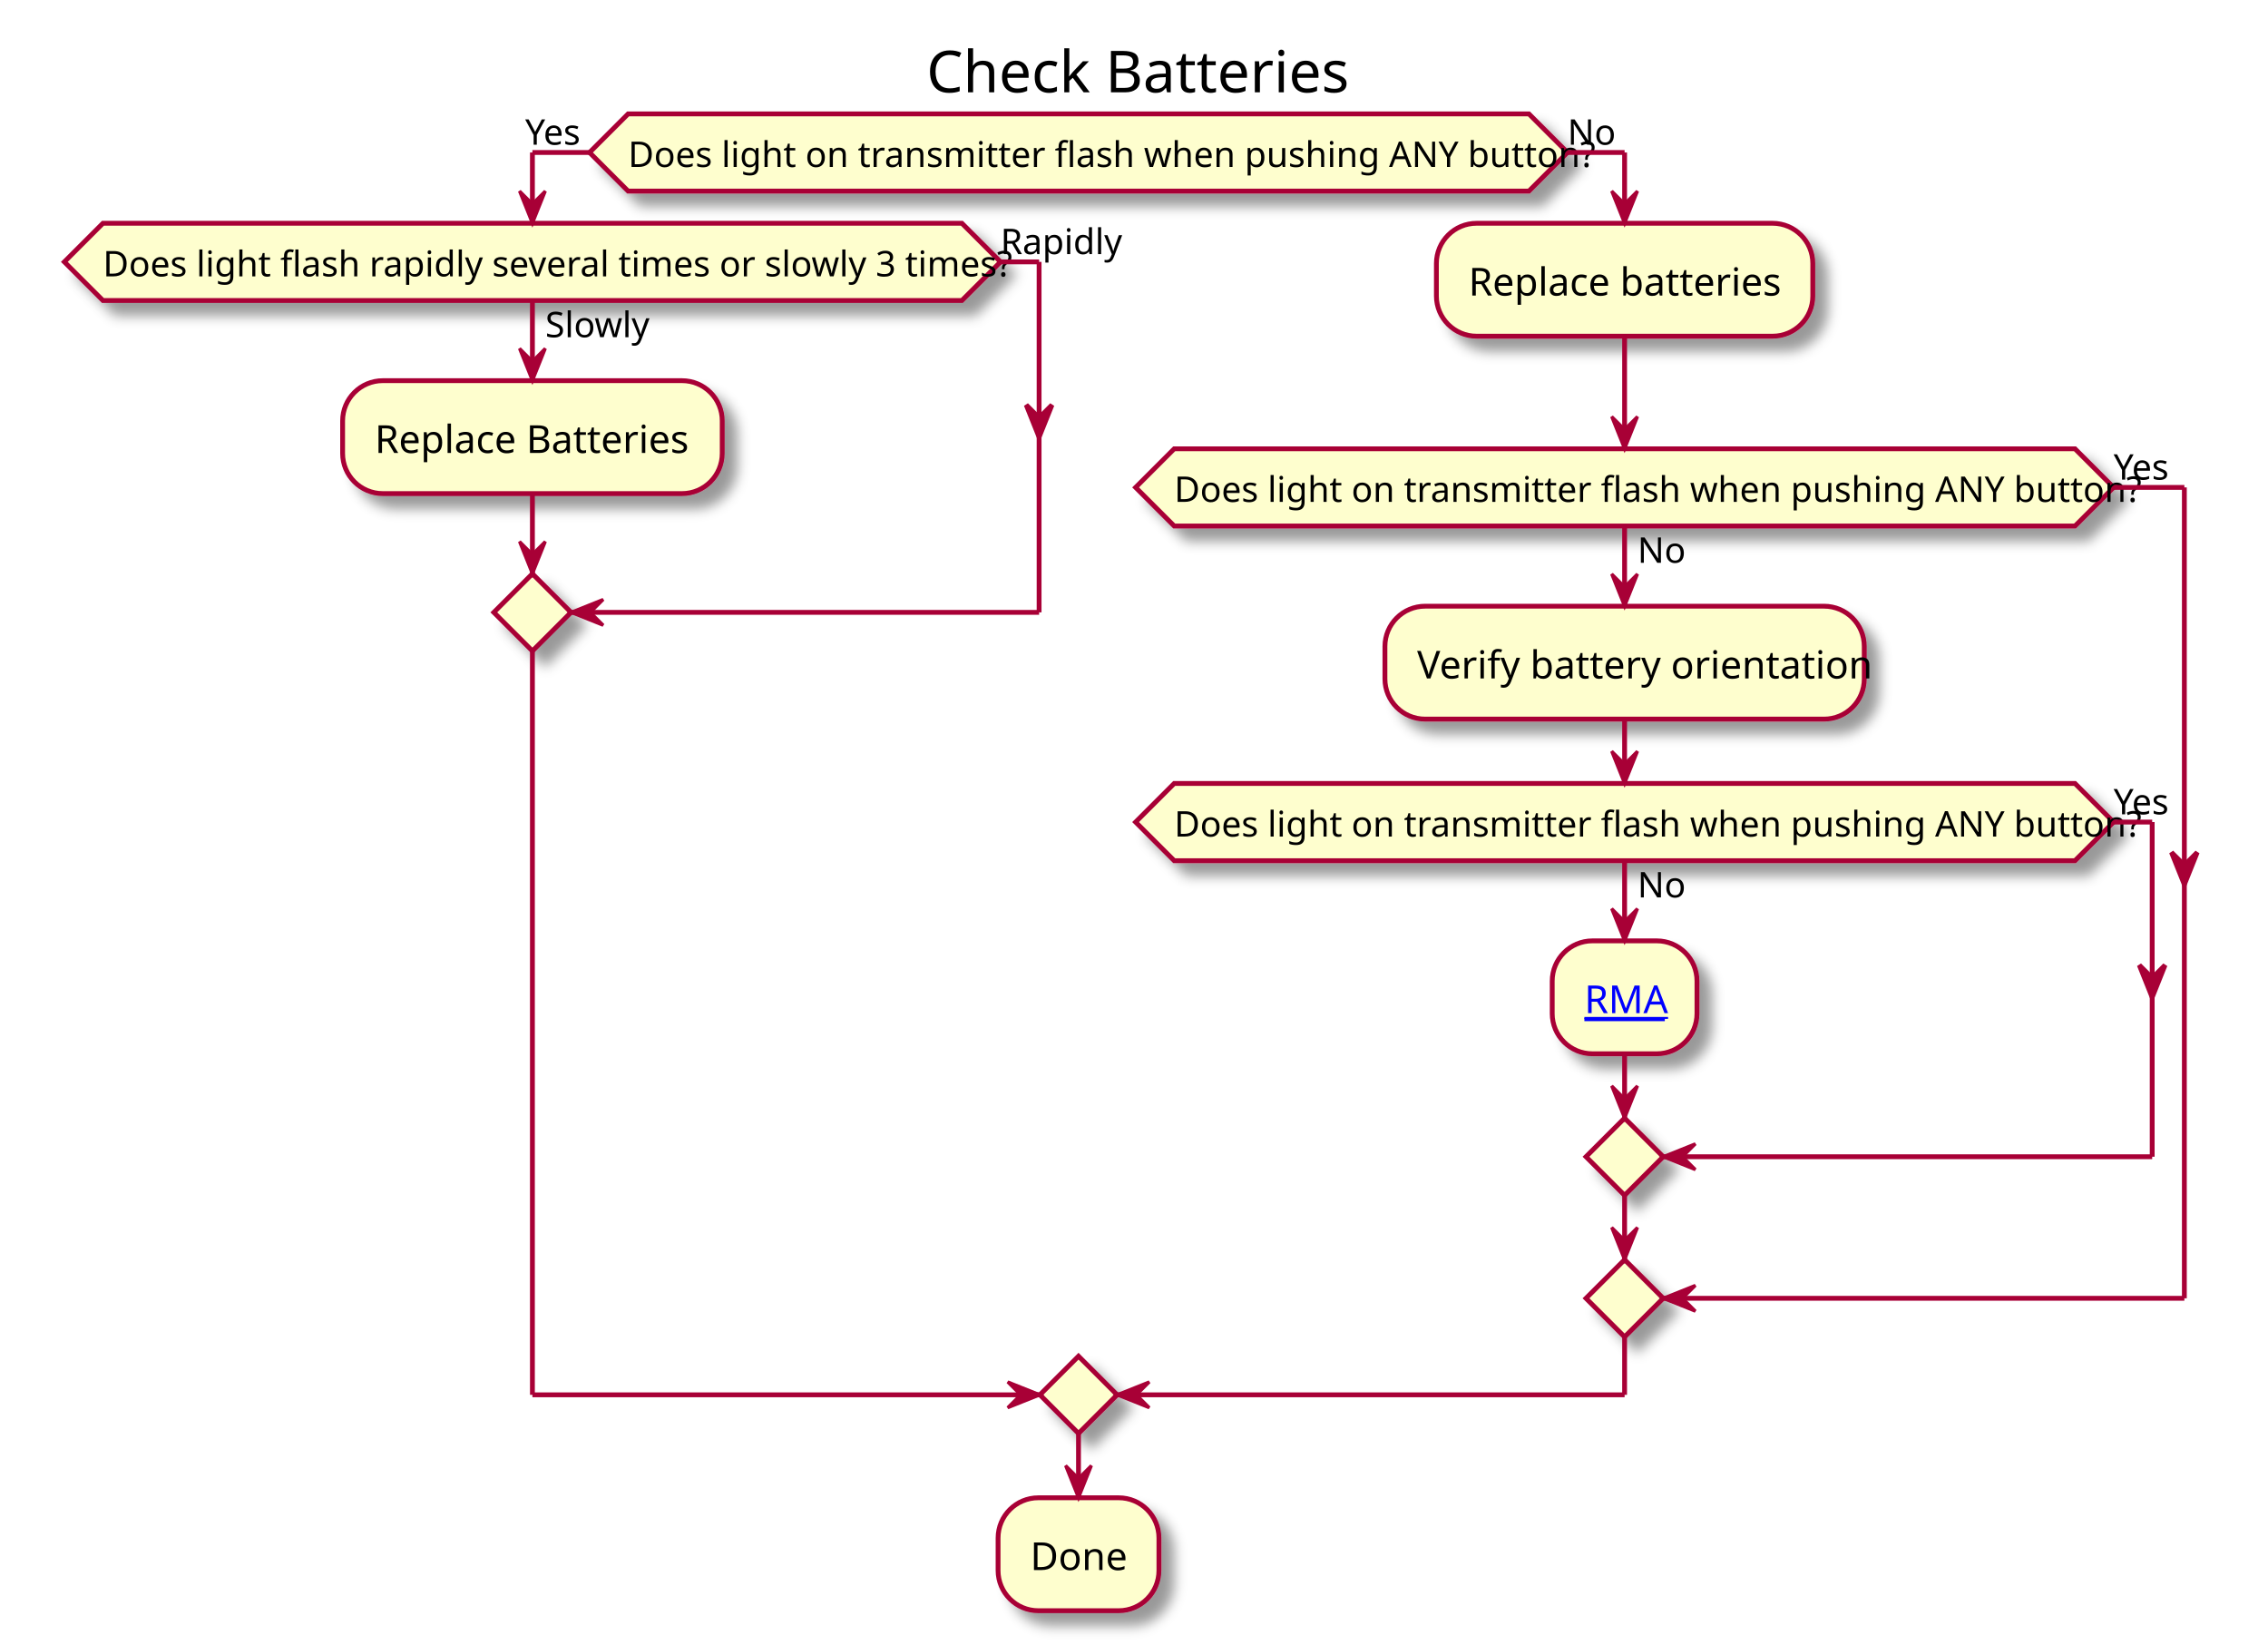
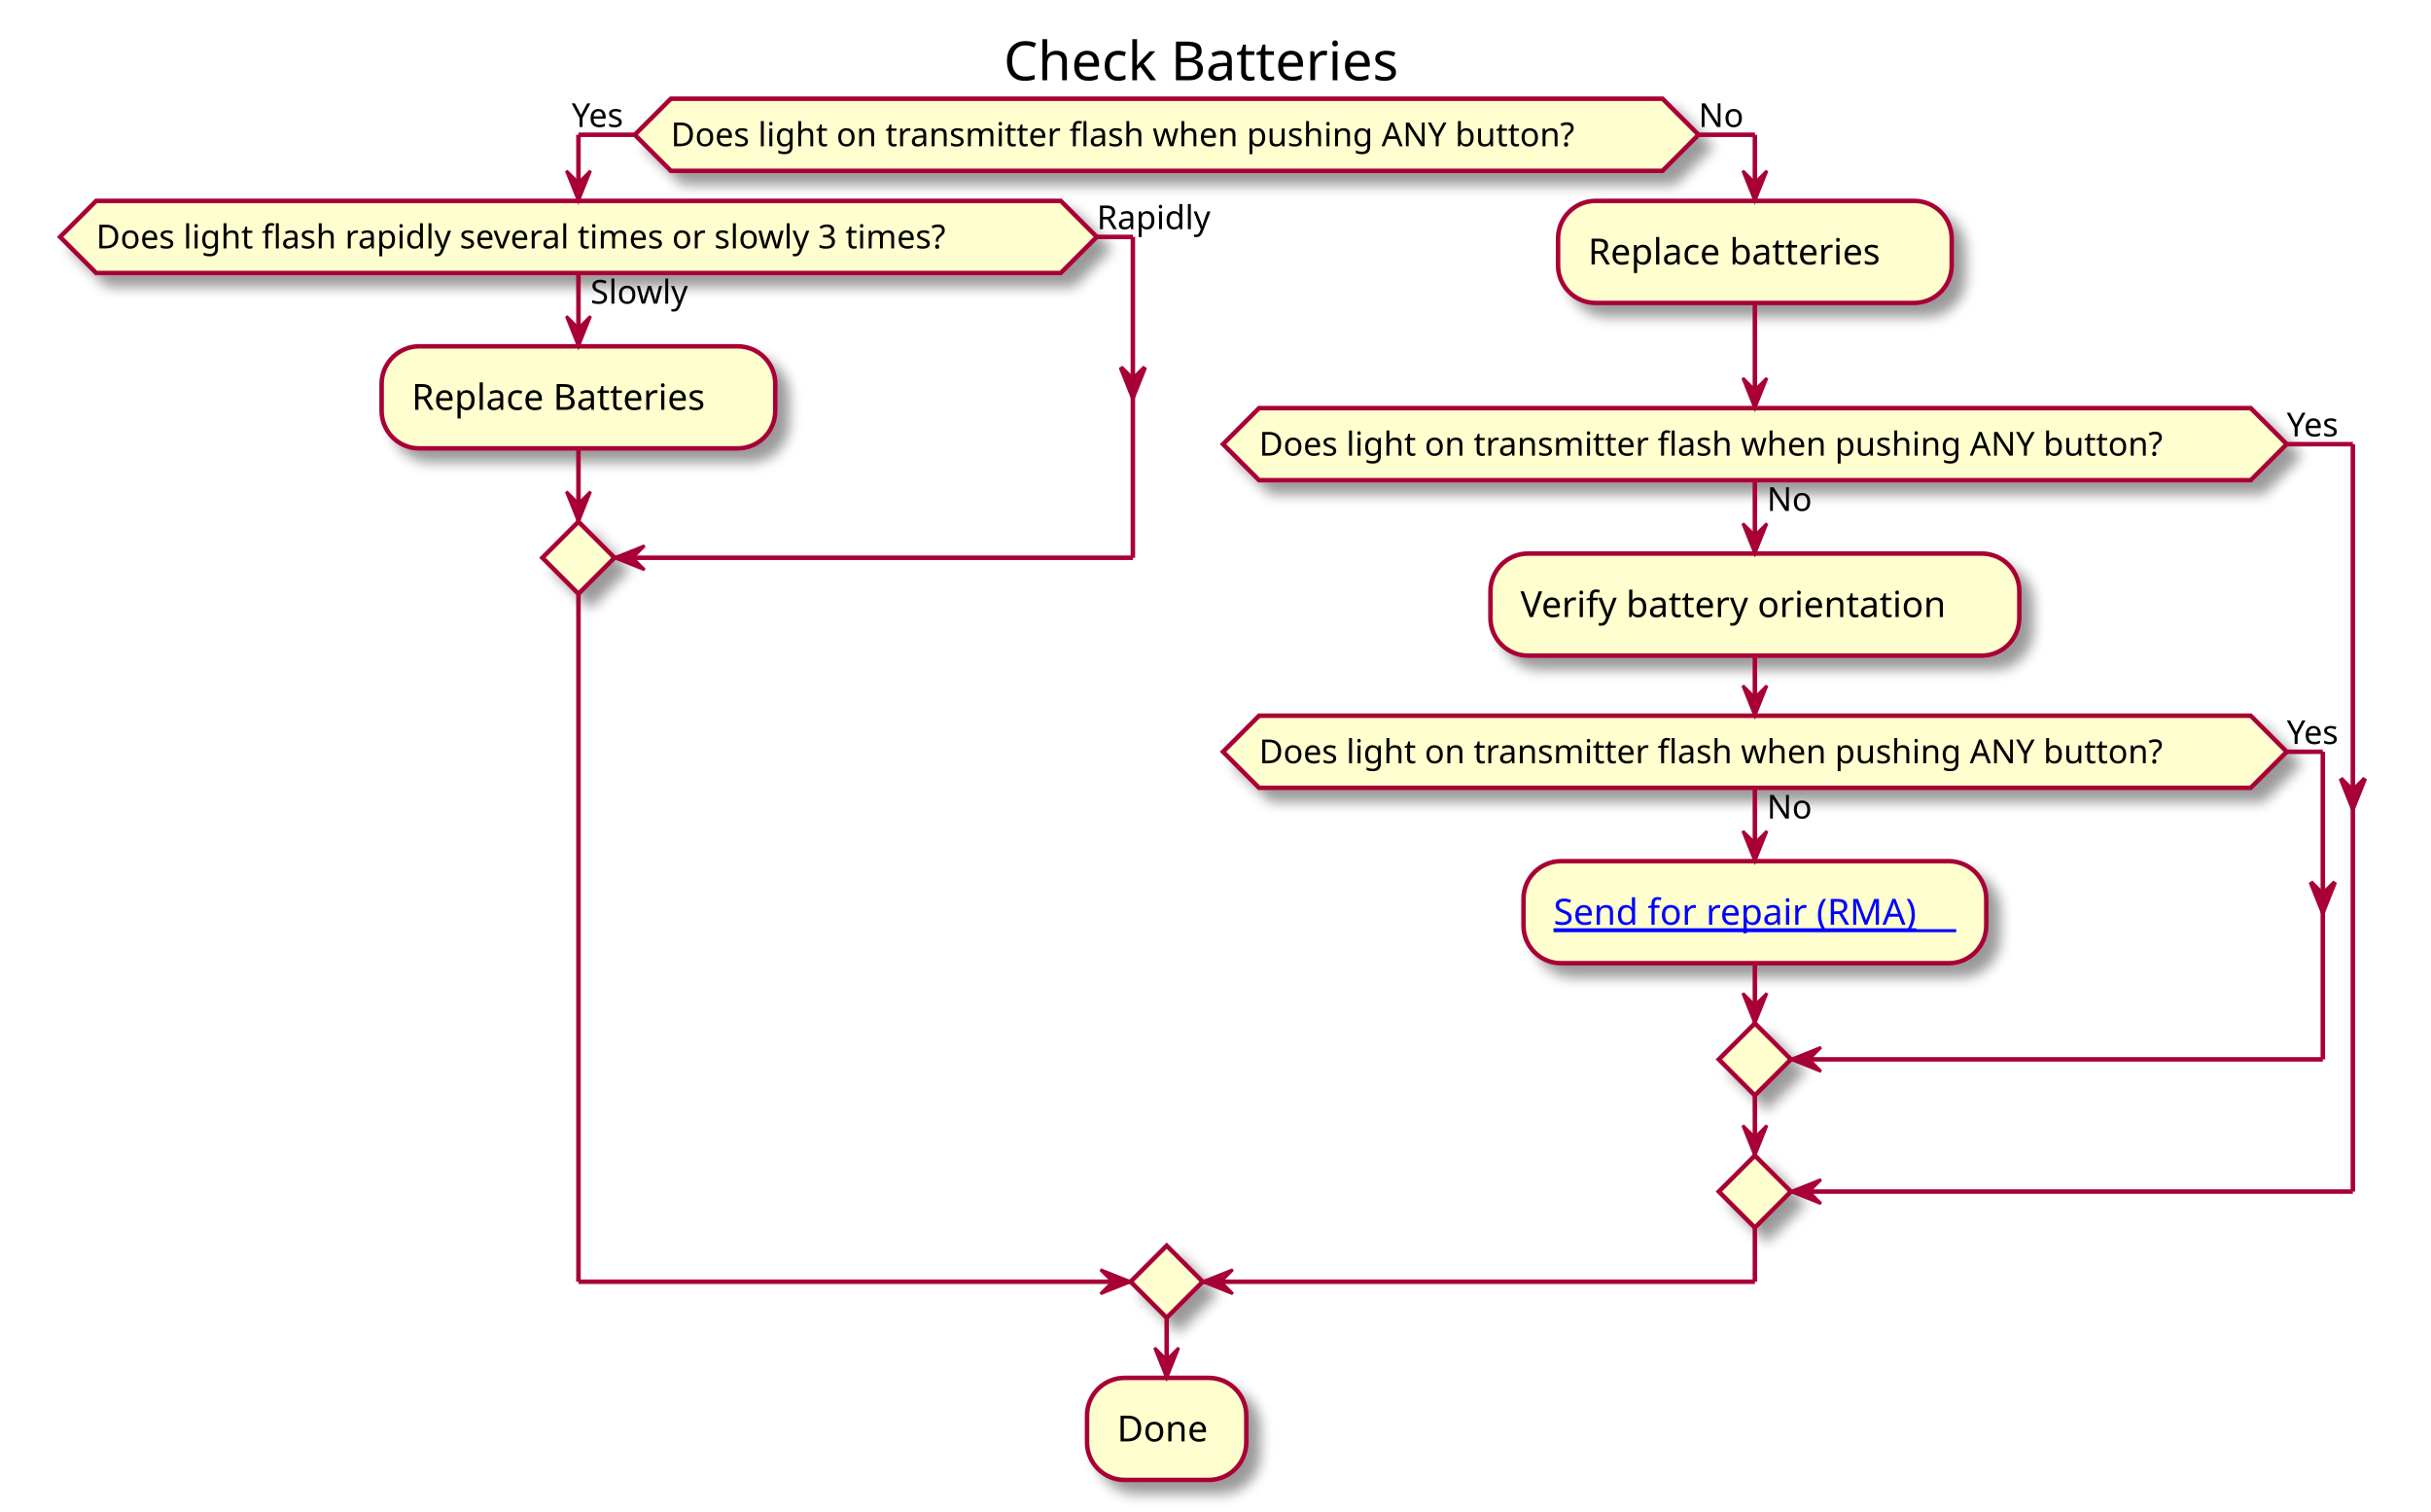
- <svg xmlns="http://www.w3.org/2000/svg" xmlns:xlink="http://www.w3.org/1999/xlink" contentScriptType="application/ecmascript" contentStyleType="text/css" height="511px" preserveAspectRatio="none" style="width:705px;height:511px;" version="1.1" viewBox="0 0 705 511" width="705px" zoomAndPan="magnify">
+ <svg xmlns="http://www.w3.org/2000/svg" xmlns:xlink="http://www.w3.org/1999/xlink" contentScriptType="application/ecmascript" contentStyleType="text/css" height="503px" preserveAspectRatio="none" style="width:809px;height:503px;" version="1.1" viewBox="0 0 809 503" width="809px" zoomAndPan="magnify">
  <defs>
-     <filter height="300%" id="f18qb3kv2zpqnc" width="300%" x="-1" y="-1">
+     <filter height="300%" id="fz9zkctafjh7t" width="300%" x="-1" y="-1">
      <feGaussianBlur result="blurOut" stdDeviation="2.0" />
      <feColorMatrix in="blurOut" result="blurOut2" type="matrix" values="0 0 0 0 0 0 0 0 0 0 0 0 0 0 0 0 0 0 .4 0" />
      <feOffset dx="4.0" dy="4.0" in="blurOut2" result="blurOut3" />
      <feBlend in="SourceGraphic" in2="blurOut3" mode="normal" />
    </filter>
  </defs>
  <g>
-     <text fill="#000000" font-family="sans-serif" font-size="18" lengthAdjust="spacingAndGlyphs" textLength="127" x="288" y="28.686">Check Batteries</text>
-     <polygon fill="#FEFECE" filter="url(#f18qb3kv2zpqnc)" points="195.25,35.394,475.25,35.394,487.25,47.394,475.25,59.394,195.25,59.394,183.25,47.394,195.25,35.394" style="stroke: #A80036; stroke-width: 1.5;" />
-     <text fill="#000000" font-family="sans-serif" font-size="11" lengthAdjust="spacingAndGlyphs" textLength="280" x="195.25" y="51.895">Does light on transmitter flash when pushing ANY button?</text>
-     <text fill="#000000" font-family="sans-serif" font-size="11" lengthAdjust="spacingAndGlyphs" textLength="20" x="163.25" y="44.977">Yes</text>
-     <text fill="#000000" font-family="sans-serif" font-size="11" lengthAdjust="spacingAndGlyphs" textLength="13" x="487.25" y="44.977">No</text>
-     <rect fill="#FEFECE" filter="url(#f18qb3kv2zpqnc)" height="35.094" rx="12.5" ry="12.5" style="stroke: #A80036; stroke-width: 1.5;" width="118" x="106.5" y="118.311" />
-     <text fill="#000000" font-family="sans-serif" font-size="12" lengthAdjust="spacingAndGlyphs" textLength="98" x="116.5" y="140.769">Replace Batteries</text>
-     <polygon fill="#FEFECE" filter="url(#f18qb3kv2zpqnc)" points="32,69.394,299,69.394,311,81.394,299,93.394,32,93.394,20,81.394,32,69.394" style="stroke: #A80036; stroke-width: 1.5;" />
-     <text fill="#000000" font-family="sans-serif" font-size="11" lengthAdjust="spacingAndGlyphs" textLength="33" x="169.5" y="104.812">Slowly</text>
-     <text fill="#000000" font-family="sans-serif" font-size="11" lengthAdjust="spacingAndGlyphs" textLength="267" x="32" y="85.894">Does light flash rapidly several times or slowly 3 times?</text>
-     <text fill="#000000" font-family="sans-serif" font-size="11" lengthAdjust="spacingAndGlyphs" textLength="35" x="311" y="78.977">Rapidly</text>
-     <polygon fill="#FEFECE" filter="url(#f18qb3kv2zpqnc)" points="165.5,178.323,177.5,190.323,165.5,202.323,153.5,190.323,165.5,178.323" style="stroke: #A80036; stroke-width: 1.5;" />
-     <rect fill="#FEFECE" filter="url(#f18qb3kv2zpqnc)" height="35.094" rx="12.5" ry="12.5" style="stroke: #A80036; stroke-width: 1.5;" width="117" x="446.5" y="69.394" />
-     <text fill="#000000" font-family="sans-serif" font-size="12" lengthAdjust="spacingAndGlyphs" textLength="97" x="456.5" y="91.851">Replace batteries</text>
-     <rect fill="#FEFECE" filter="url(#f18qb3kv2zpqnc)" height="35.094" rx="12.5" ry="12.5" style="stroke: #A80036; stroke-width: 1.5;" width="149" x="430.5" y="188.405" />
-     <text fill="#000000" font-family="sans-serif" font-size="12" lengthAdjust="spacingAndGlyphs" textLength="129" x="440.5" y="210.862">Verify battery orientation</text>
-     <rect fill="#FEFECE" filter="url(#f18qb3kv2zpqnc)" height="35.094" rx="12.5" ry="12.5" style="stroke: #A80036; stroke-width: 1.5;" width="45" x="482.5" y="292.417" />
+     <text fill="#000000" font-family="sans-serif" font-size="18" lengthAdjust="spacingAndGlyphs" textLength="139" x="334" y="26.708">Check Batteries</text>
+     <polygon fill="#FEFECE" filter="url(#fz9zkctafjh7t)" points="223.25,32.852,553.25,32.852,565.25,44.852,553.25,56.852,223.25,56.852,211.25,44.852,223.25,32.852" style="stroke: #A80036; stroke-width: 1.5;" />
+     <text fill="#000000" font-family="sans-serif" font-size="11" lengthAdjust="spacingAndGlyphs" textLength="330" x="223.25" y="48.66">Does light on transmitter flash when pushing ANY button?</text>
+     <text fill="#000000" font-family="sans-serif" font-size="11" lengthAdjust="spacingAndGlyphs" textLength="21" x="190.25" y="42.258">Yes</text>
+     <text fill="#000000" font-family="sans-serif" font-size="11" lengthAdjust="spacingAndGlyphs" textLength="15" x="565.25" y="42.258">No</text>
+     <rect fill="#FEFECE" filter="url(#fz9zkctafjh7t)" height="33.969" rx="12.5" ry="12.5" style="stroke: #A80036; stroke-width: 1.5;" width="131" x="127" y="115.254" />
+     <text fill="#000000" font-family="sans-serif" font-size="12" lengthAdjust="spacingAndGlyphs" textLength="111" x="137" y="136.393">Replace Batteries</text>
+     <polygon fill="#FEFECE" filter="url(#fz9zkctafjh7t)" points="32,66.852,353,66.852,365,78.852,353,90.852,32,90.852,20,78.852,32,66.852" style="stroke: #A80036; stroke-width: 1.5;" />
+     <text fill="#000000" font-family="sans-serif" font-size="11" lengthAdjust="spacingAndGlyphs" textLength="36" x="196.5" y="101.062">Slowly</text>
+     <text fill="#000000" font-family="sans-serif" font-size="11" lengthAdjust="spacingAndGlyphs" textLength="321" x="32" y="82.66">Does light flash rapidly several times or slowly 3 times?</text>
+     <text fill="#000000" font-family="sans-serif" font-size="11" lengthAdjust="spacingAndGlyphs" textLength="40" x="365" y="76.258">Rapidly</text>
+     <polygon fill="#FEFECE" filter="url(#fz9zkctafjh7t)" points="192.5,173.625,204.5,185.625,192.5,197.625,180.5,185.625,192.5,173.625" style="stroke: #A80036; stroke-width: 1.5;" />
+     <rect fill="#FEFECE" filter="url(#fz9zkctafjh7t)" height="33.969" rx="12.5" ry="12.5" style="stroke: #A80036; stroke-width: 1.5;" width="131" x="518.5" y="66.852" />
+     <text fill="#000000" font-family="sans-serif" font-size="12" lengthAdjust="spacingAndGlyphs" textLength="111" x="528.5" y="87.991">Replace batteries</text>
+     <rect fill="#FEFECE" filter="url(#fz9zkctafjh7t)" height="33.969" rx="12.5" ry="12.5" style="stroke: #A80036; stroke-width: 1.5;" width="176" x="496" y="184.223" />
+     <text fill="#000000" font-family="sans-serif" font-size="12" lengthAdjust="spacingAndGlyphs" textLength="156" x="506" y="205.362">Verify battery orientation</text>
+     <rect fill="#FEFECE" filter="url(#fz9zkctafjh7t)" height="33.969" rx="12.5" ry="12.5" style="stroke: #A80036; stroke-width: 1.5;" width="154" x="507" y="286.594" />
    <a target="_top" xlink:actuate="onRequest" xlink:href="http://rfhero.com/request-rma.php" xlink:show="new" xlink:title="http://rfhero.com/request-rma.php" xlink:type="simple">
-       <text fill="#0000FF" font-family="sans-serif" font-size="12" lengthAdjust="spacingAndGlyphs" text-decoration="underline" textLength="25" x="492.5" y="314.874">RMA</text>
-       <line style="stroke: #0000FF; stroke-width: 1.0;" x1="492.5" x2="517.5" y1="316.874" y2="316.874" />
+       <text fill="#0000FF" font-family="sans-serif" font-size="12" lengthAdjust="spacingAndGlyphs" text-decoration="underline" textLength="134" x="517" y="307.733">Send for repair (RMA)</text>
+       <line style="stroke: #0000FF; stroke-width: 1.0;" x1="517" x2="651" y1="309.733" y2="309.733" />
    </a>
-     <polygon fill="#FEFECE" filter="url(#f18qb3kv2zpqnc)" points="365,243.499,645,243.499,657,255.499,645,267.499,365,267.499,353,255.499,365,243.499" style="stroke: #A80036; stroke-width: 1.5;" />
-     <text fill="#000000" font-family="sans-serif" font-size="11" lengthAdjust="spacingAndGlyphs" textLength="13" x="509" y="278.918">No</text>
-     <text fill="#000000" font-family="sans-serif" font-size="11" lengthAdjust="spacingAndGlyphs" textLength="280" x="365" y="260">Does light on transmitter flash when pushing ANY button?</text>
-     <text fill="#000000" font-family="sans-serif" font-size="11" lengthAdjust="spacingAndGlyphs" textLength="20" x="657" y="253.082">Yes</text>
-     <polygon fill="#FEFECE" filter="url(#f18qb3kv2zpqnc)" points="505,347.511,517,359.511,505,371.511,493,359.511,505,347.511" style="stroke: #A80036; stroke-width: 1.5;" />
-     <polygon fill="#FEFECE" filter="url(#f18qb3kv2zpqnc)" points="365,139.487,645,139.487,657,151.487,645,163.487,365,163.487,353,151.487,365,139.487" style="stroke: #A80036; stroke-width: 1.5;" />
-     <text fill="#000000" font-family="sans-serif" font-size="11" lengthAdjust="spacingAndGlyphs" textLength="13" x="509" y="174.906">No</text>
-     <text fill="#000000" font-family="sans-serif" font-size="11" lengthAdjust="spacingAndGlyphs" textLength="280" x="365" y="155.988">Does light on transmitter flash when pushing ANY button?</text>
-     <text fill="#000000" font-family="sans-serif" font-size="11" lengthAdjust="spacingAndGlyphs" textLength="20" x="657" y="149.07">Yes</text>
-     <polygon fill="#FEFECE" filter="url(#f18qb3kv2zpqnc)" points="505,391.511,517,403.511,505,415.511,493,403.511,505,391.511" style="stroke: #A80036; stroke-width: 1.5;" />
-     <polygon fill="#FEFECE" filter="url(#f18qb3kv2zpqnc)" points="335.25,421.511,347.25,433.511,335.25,445.511,323.25,433.511,335.25,421.511" style="stroke: #A80036; stroke-width: 1.5;" />
-     <rect fill="#FEFECE" filter="url(#f18qb3kv2zpqnc)" height="35.094" rx="12.5" ry="12.5" style="stroke: #A80036; stroke-width: 1.5;" width="50" x="310.25" y="465.511" />
-     <text fill="#000000" font-family="sans-serif" font-size="12" lengthAdjust="spacingAndGlyphs" textLength="30" x="320.25" y="487.968">Done</text>
-     <line style="stroke: #A80036; stroke-width: 1.5;" x1="165.5" x2="165.5" y1="93.394" y2="118.311" />
-     <polygon fill="#A80036" points="161.5,108.311,165.5,118.311,169.5,108.311,165.5,112.311" style="stroke: #A80036; stroke-width: 1.0;" />
-     <line style="stroke: #A80036; stroke-width: 1.5;" x1="311" x2="323" y1="81.394" y2="81.394" />
-     <polygon fill="#A80036" points="319,125.858,323,135.858,327,125.858,323,129.858" style="stroke: #A80036; stroke-width: 1.5;" />
-     <line style="stroke: #A80036; stroke-width: 1.5;" x1="323" x2="323" y1="81.394" y2="190.323" />
-     <line style="stroke: #A80036; stroke-width: 1.5;" x1="323" x2="177.5" y1="190.323" y2="190.323" />
-     <polygon fill="#A80036" points="187.5,186.323,177.5,190.323,187.5,194.323,183.5,190.323" style="stroke: #A80036; stroke-width: 1.0;" />
-     <line style="stroke: #A80036; stroke-width: 1.5;" x1="165.5" x2="165.5" y1="153.405" y2="178.323" />
-     <polygon fill="#A80036" points="161.5,168.323,165.5,178.323,169.5,168.323,165.5,172.323" style="stroke: #A80036; stroke-width: 1.0;" />
-     <line style="stroke: #A80036; stroke-width: 1.5;" x1="505" x2="505" y1="267.499" y2="292.417" />
-     <polygon fill="#A80036" points="501,282.417,505,292.417,509,282.417,505,286.417" style="stroke: #A80036; stroke-width: 1.0;" />
-     <line style="stroke: #A80036; stroke-width: 1.5;" x1="657" x2="669" y1="255.499" y2="255.499" />
-     <polygon fill="#A80036" points="665,299.964,669,309.964,673,299.964,669,303.964" style="stroke: #A80036; stroke-width: 1.5;" />
-     <line style="stroke: #A80036; stroke-width: 1.5;" x1="669" x2="669" y1="255.499" y2="359.511" />
-     <line style="stroke: #A80036; stroke-width: 1.5;" x1="669" x2="517" y1="359.511" y2="359.511" />
-     <polygon fill="#A80036" points="527,355.511,517,359.511,527,363.511,523,359.511" style="stroke: #A80036; stroke-width: 1.0;" />
-     <line style="stroke: #A80036; stroke-width: 1.5;" x1="505" x2="505" y1="327.511" y2="347.511" />
-     <polygon fill="#A80036" points="501,337.511,505,347.511,509,337.511,505,341.511" style="stroke: #A80036; stroke-width: 1.0;" />
-     <line style="stroke: #A80036; stroke-width: 1.5;" x1="505" x2="505" y1="223.499" y2="243.499" />
-     <polygon fill="#A80036" points="501,233.499,505,243.499,509,233.499,505,237.499" style="stroke: #A80036; stroke-width: 1.0;" />
-     <line style="stroke: #A80036; stroke-width: 1.5;" x1="505" x2="505" y1="163.487" y2="188.405" />
-     <polygon fill="#A80036" points="501,178.405,505,188.405,509,178.405,505,182.405" style="stroke: #A80036; stroke-width: 1.0;" />
-     <line style="stroke: #A80036; stroke-width: 1.5;" x1="657" x2="679" y1="151.487" y2="151.487" />
-     <polygon fill="#A80036" points="675,264.917,679,274.917,683,264.917,679,268.917" style="stroke: #A80036; stroke-width: 1.5;" />
-     <line style="stroke: #A80036; stroke-width: 1.5;" x1="679" x2="679" y1="151.487" y2="403.511" />
-     <line style="stroke: #A80036; stroke-width: 1.5;" x1="679" x2="517" y1="403.511" y2="403.511" />
-     <polygon fill="#A80036" points="527,399.511,517,403.511,527,407.511,523,403.511" style="stroke: #A80036; stroke-width: 1.0;" />
-     <line style="stroke: #A80036; stroke-width: 1.5;" x1="505" x2="505" y1="371.511" y2="391.511" />
-     <polygon fill="#A80036" points="501,381.511,505,391.511,509,381.511,505,385.511" style="stroke: #A80036; stroke-width: 1.0;" />
-     <line style="stroke: #A80036; stroke-width: 1.5;" x1="505" x2="505" y1="104.487" y2="139.487" />
-     <polygon fill="#A80036" points="501,129.487,505,139.487,509,129.487,505,133.487" style="stroke: #A80036; stroke-width: 1.0;" />
-     <line style="stroke: #A80036; stroke-width: 1.5;" x1="183.25" x2="165.5" y1="47.394" y2="47.394" />
-     <line style="stroke: #A80036; stroke-width: 1.5;" x1="165.5" x2="165.5" y1="47.394" y2="69.394" />
-     <polygon fill="#A80036" points="161.5,59.394,165.5,69.394,169.5,59.394,165.5,63.394" style="stroke: #A80036; stroke-width: 1.0;" />
-     <line style="stroke: #A80036; stroke-width: 1.5;" x1="487.25" x2="505" y1="47.394" y2="47.394" />
-     <line style="stroke: #A80036; stroke-width: 1.5;" x1="505" x2="505" y1="47.394" y2="69.394" />
-     <polygon fill="#A80036" points="501,59.394,505,69.394,509,59.394,505,63.394" style="stroke: #A80036; stroke-width: 1.0;" />
-     <line style="stroke: #A80036; stroke-width: 1.5;" x1="165.5" x2="165.5" y1="202.323" y2="433.511" />
-     <line style="stroke: #A80036; stroke-width: 1.5;" x1="165.5" x2="323.25" y1="433.511" y2="433.511" />
-     <polygon fill="#A80036" points="313.25,429.511,323.25,433.511,313.25,437.511,317.25,433.511" style="stroke: #A80036; stroke-width: 1.0;" />
-     <line style="stroke: #A80036; stroke-width: 1.5;" x1="505" x2="505" y1="415.511" y2="433.511" />
-     <line style="stroke: #A80036; stroke-width: 1.5;" x1="505" x2="347.25" y1="433.511" y2="433.511" />
-     <polygon fill="#A80036" points="357.25,429.511,347.25,433.511,357.25,437.511,353.25,433.511" style="stroke: #A80036; stroke-width: 1.0;" />
-     <line style="stroke: #A80036; stroke-width: 1.5;" x1="335.25" x2="335.25" y1="445.511" y2="465.511" />
-     <polygon fill="#A80036" points="331.25,455.511,335.25,465.511,339.25,455.511,335.25,459.511" style="stroke: #A80036; stroke-width: 1.0;" />
+     <polygon fill="#FEFECE" filter="url(#fz9zkctafjh7t)" points="419,238.192,749,238.192,761,250.192,749,262.192,419,262.192,407,250.192,419,238.192" style="stroke: #A80036; stroke-width: 1.5;" />
+     <text fill="#000000" font-family="sans-serif" font-size="11" lengthAdjust="spacingAndGlyphs" textLength="15" x="588" y="272.402">No</text>
+     <text fill="#000000" font-family="sans-serif" font-size="11" lengthAdjust="spacingAndGlyphs" textLength="330" x="419" y="254">Does light on transmitter flash when pushing ANY button?</text>
+     <text fill="#000000" font-family="sans-serif" font-size="11" lengthAdjust="spacingAndGlyphs" textLength="21" x="761" y="247.598">Yes</text>
+     <polygon fill="#FEFECE" filter="url(#fz9zkctafjh7t)" points="584,340.563,596,352.563,584,364.563,572,352.563,584,340.563" style="stroke: #A80036; stroke-width: 1.5;" />
+     <polygon fill="#FEFECE" filter="url(#fz9zkctafjh7t)" points="419,135.821,749,135.821,761,147.821,749,159.821,419,159.821,407,147.821,419,135.821" style="stroke: #A80036; stroke-width: 1.5;" />
+     <text fill="#000000" font-family="sans-serif" font-size="11" lengthAdjust="spacingAndGlyphs" textLength="15" x="588" y="170.031">No</text>
+     <text fill="#000000" font-family="sans-serif" font-size="11" lengthAdjust="spacingAndGlyphs" textLength="330" x="419" y="151.629">Does light on transmitter flash when pushing ANY button?</text>
+     <text fill="#000000" font-family="sans-serif" font-size="11" lengthAdjust="spacingAndGlyphs" textLength="21" x="761" y="145.227">Yes</text>
+     <polygon fill="#FEFECE" filter="url(#fz9zkctafjh7t)" points="584,384.563,596,396.563,584,408.563,572,396.563,584,384.563" style="stroke: #A80036; stroke-width: 1.5;" />
+     <polygon fill="#FEFECE" filter="url(#fz9zkctafjh7t)" points="388.25,414.563,400.25,426.563,388.25,438.563,376.25,426.563,388.25,414.563" style="stroke: #A80036; stroke-width: 1.5;" />
+     <rect fill="#FEFECE" filter="url(#fz9zkctafjh7t)" height="33.969" rx="12.5" ry="12.5" style="stroke: #A80036; stroke-width: 1.5;" width="53" x="361.75" y="458.563" />
+     <text fill="#000000" font-family="sans-serif" font-size="12" lengthAdjust="spacingAndGlyphs" textLength="33" x="371.75" y="479.702">Done</text>
+     <line style="stroke: #A80036; stroke-width: 1.5;" x1="192.5" x2="192.5" y1="90.852" y2="115.254" />
+     <polygon fill="#A80036" points="188.5,105.254,192.5,115.254,196.5,105.254,192.5,109.254" style="stroke: #A80036; stroke-width: 1.0;" />
+     <line style="stroke: #A80036; stroke-width: 1.5;" x1="365" x2="377" y1="78.852" y2="78.852" />
+     <polygon fill="#A80036" points="373,122.239,377,132.239,381,122.239,377,126.239" style="stroke: #A80036; stroke-width: 1.5;" />
+     <line style="stroke: #A80036; stroke-width: 1.5;" x1="377" x2="377" y1="78.852" y2="185.625" />
+     <line style="stroke: #A80036; stroke-width: 1.5;" x1="377" x2="204.5" y1="185.625" y2="185.625" />
+     <polygon fill="#A80036" points="214.5,181.625,204.5,185.625,214.5,189.625,210.5,185.625" style="stroke: #A80036; stroke-width: 1.0;" />
+     <line style="stroke: #A80036; stroke-width: 1.5;" x1="192.5" x2="192.5" y1="149.223" y2="173.625" />
+     <polygon fill="#A80036" points="188.5,163.625,192.5,173.625,196.5,163.625,192.5,167.625" style="stroke: #A80036; stroke-width: 1.0;" />
+     <line style="stroke: #A80036; stroke-width: 1.5;" x1="584" x2="584" y1="262.192" y2="286.594" />
+     <polygon fill="#A80036" points="580,276.594,584,286.594,588,276.594,584,280.594" style="stroke: #A80036; stroke-width: 1.0;" />
+     <line style="stroke: #A80036; stroke-width: 1.5;" x1="761" x2="773" y1="250.192" y2="250.192" />
+     <polygon fill="#A80036" points="769,293.579,773,303.579,777,293.579,773,297.579" style="stroke: #A80036; stroke-width: 1.5;" />
+     <line style="stroke: #A80036; stroke-width: 1.5;" x1="773" x2="773" y1="250.192" y2="352.563" />
+     <line style="stroke: #A80036; stroke-width: 1.5;" x1="773" x2="596" y1="352.563" y2="352.563" />
+     <polygon fill="#A80036" points="606,348.563,596,352.563,606,356.563,602,352.563" style="stroke: #A80036; stroke-width: 1.0;" />
+     <line style="stroke: #A80036; stroke-width: 1.5;" x1="584" x2="584" y1="320.563" y2="340.563" />
+     <polygon fill="#A80036" points="580,330.563,584,340.563,588,330.563,584,334.563" style="stroke: #A80036; stroke-width: 1.0;" />
+     <line style="stroke: #A80036; stroke-width: 1.5;" x1="584" x2="584" y1="218.192" y2="238.192" />
+     <polygon fill="#A80036" points="580,228.192,584,238.192,588,228.192,584,232.192" style="stroke: #A80036; stroke-width: 1.0;" />
+     <line style="stroke: #A80036; stroke-width: 1.5;" x1="584" x2="584" y1="159.821" y2="184.223" />
+     <polygon fill="#A80036" points="580,174.223,584,184.223,588,174.223,584,178.223" style="stroke: #A80036; stroke-width: 1.0;" />
+     <line style="stroke: #A80036; stroke-width: 1.5;" x1="761" x2="783" y1="147.821" y2="147.821" />
+     <polygon fill="#A80036" points="779,259.094,783,269.094,787,259.094,783,263.094" style="stroke: #A80036; stroke-width: 1.5;" />
+     <line style="stroke: #A80036; stroke-width: 1.5;" x1="783" x2="783" y1="147.821" y2="396.563" />
+     <line style="stroke: #A80036; stroke-width: 1.5;" x1="783" x2="596" y1="396.563" y2="396.563" />
+     <polygon fill="#A80036" points="606,392.563,596,396.563,606,400.563,602,396.563" style="stroke: #A80036; stroke-width: 1.0;" />
+     <line style="stroke: #A80036; stroke-width: 1.5;" x1="584" x2="584" y1="364.563" y2="384.563" />
+     <polygon fill="#A80036" points="580,374.563,584,384.563,588,374.563,584,378.563" style="stroke: #A80036; stroke-width: 1.0;" />
+     <line style="stroke: #A80036; stroke-width: 1.5;" x1="584" x2="584" y1="100.821" y2="135.821" />
+     <polygon fill="#A80036" points="580,125.821,584,135.821,588,125.821,584,129.821" style="stroke: #A80036; stroke-width: 1.0;" />
+     <line style="stroke: #A80036; stroke-width: 1.5;" x1="211.25" x2="192.5" y1="44.852" y2="44.852" />
+     <line style="stroke: #A80036; stroke-width: 1.5;" x1="192.5" x2="192.5" y1="44.852" y2="66.852" />
+     <polygon fill="#A80036" points="188.5,56.852,192.5,66.852,196.5,56.852,192.5,60.852" style="stroke: #A80036; stroke-width: 1.0;" />
+     <line style="stroke: #A80036; stroke-width: 1.5;" x1="565.25" x2="584" y1="44.852" y2="44.852" />
+     <line style="stroke: #A80036; stroke-width: 1.5;" x1="584" x2="584" y1="44.852" y2="66.852" />
+     <polygon fill="#A80036" points="580,56.852,584,66.852,588,56.852,584,60.852" style="stroke: #A80036; stroke-width: 1.0;" />
+     <line style="stroke: #A80036; stroke-width: 1.5;" x1="192.5" x2="192.5" y1="197.625" y2="426.563" />
+     <line style="stroke: #A80036; stroke-width: 1.5;" x1="192.5" x2="376.25" y1="426.563" y2="426.563" />
+     <polygon fill="#A80036" points="366.25,422.563,376.25,426.563,366.25,430.563,370.25,426.563" style="stroke: #A80036; stroke-width: 1.0;" />
+     <line style="stroke: #A80036; stroke-width: 1.5;" x1="584" x2="584" y1="408.563" y2="426.563" />
+     <line style="stroke: #A80036; stroke-width: 1.5;" x1="584" x2="400.25" y1="426.563" y2="426.563" />
+     <polygon fill="#A80036" points="410.25,422.563,400.25,426.563,410.25,430.563,406.25,426.563" style="stroke: #A80036; stroke-width: 1.0;" />
+     <line style="stroke: #A80036; stroke-width: 1.5;" x1="388.25" x2="388.25" y1="438.563" y2="458.563" />
+     <polygon fill="#A80036" points="384.25,448.563,388.25,458.563,392.25,448.563,388.25,452.563" style="stroke: #A80036; stroke-width: 1.0;" />
  </g>
</svg>
